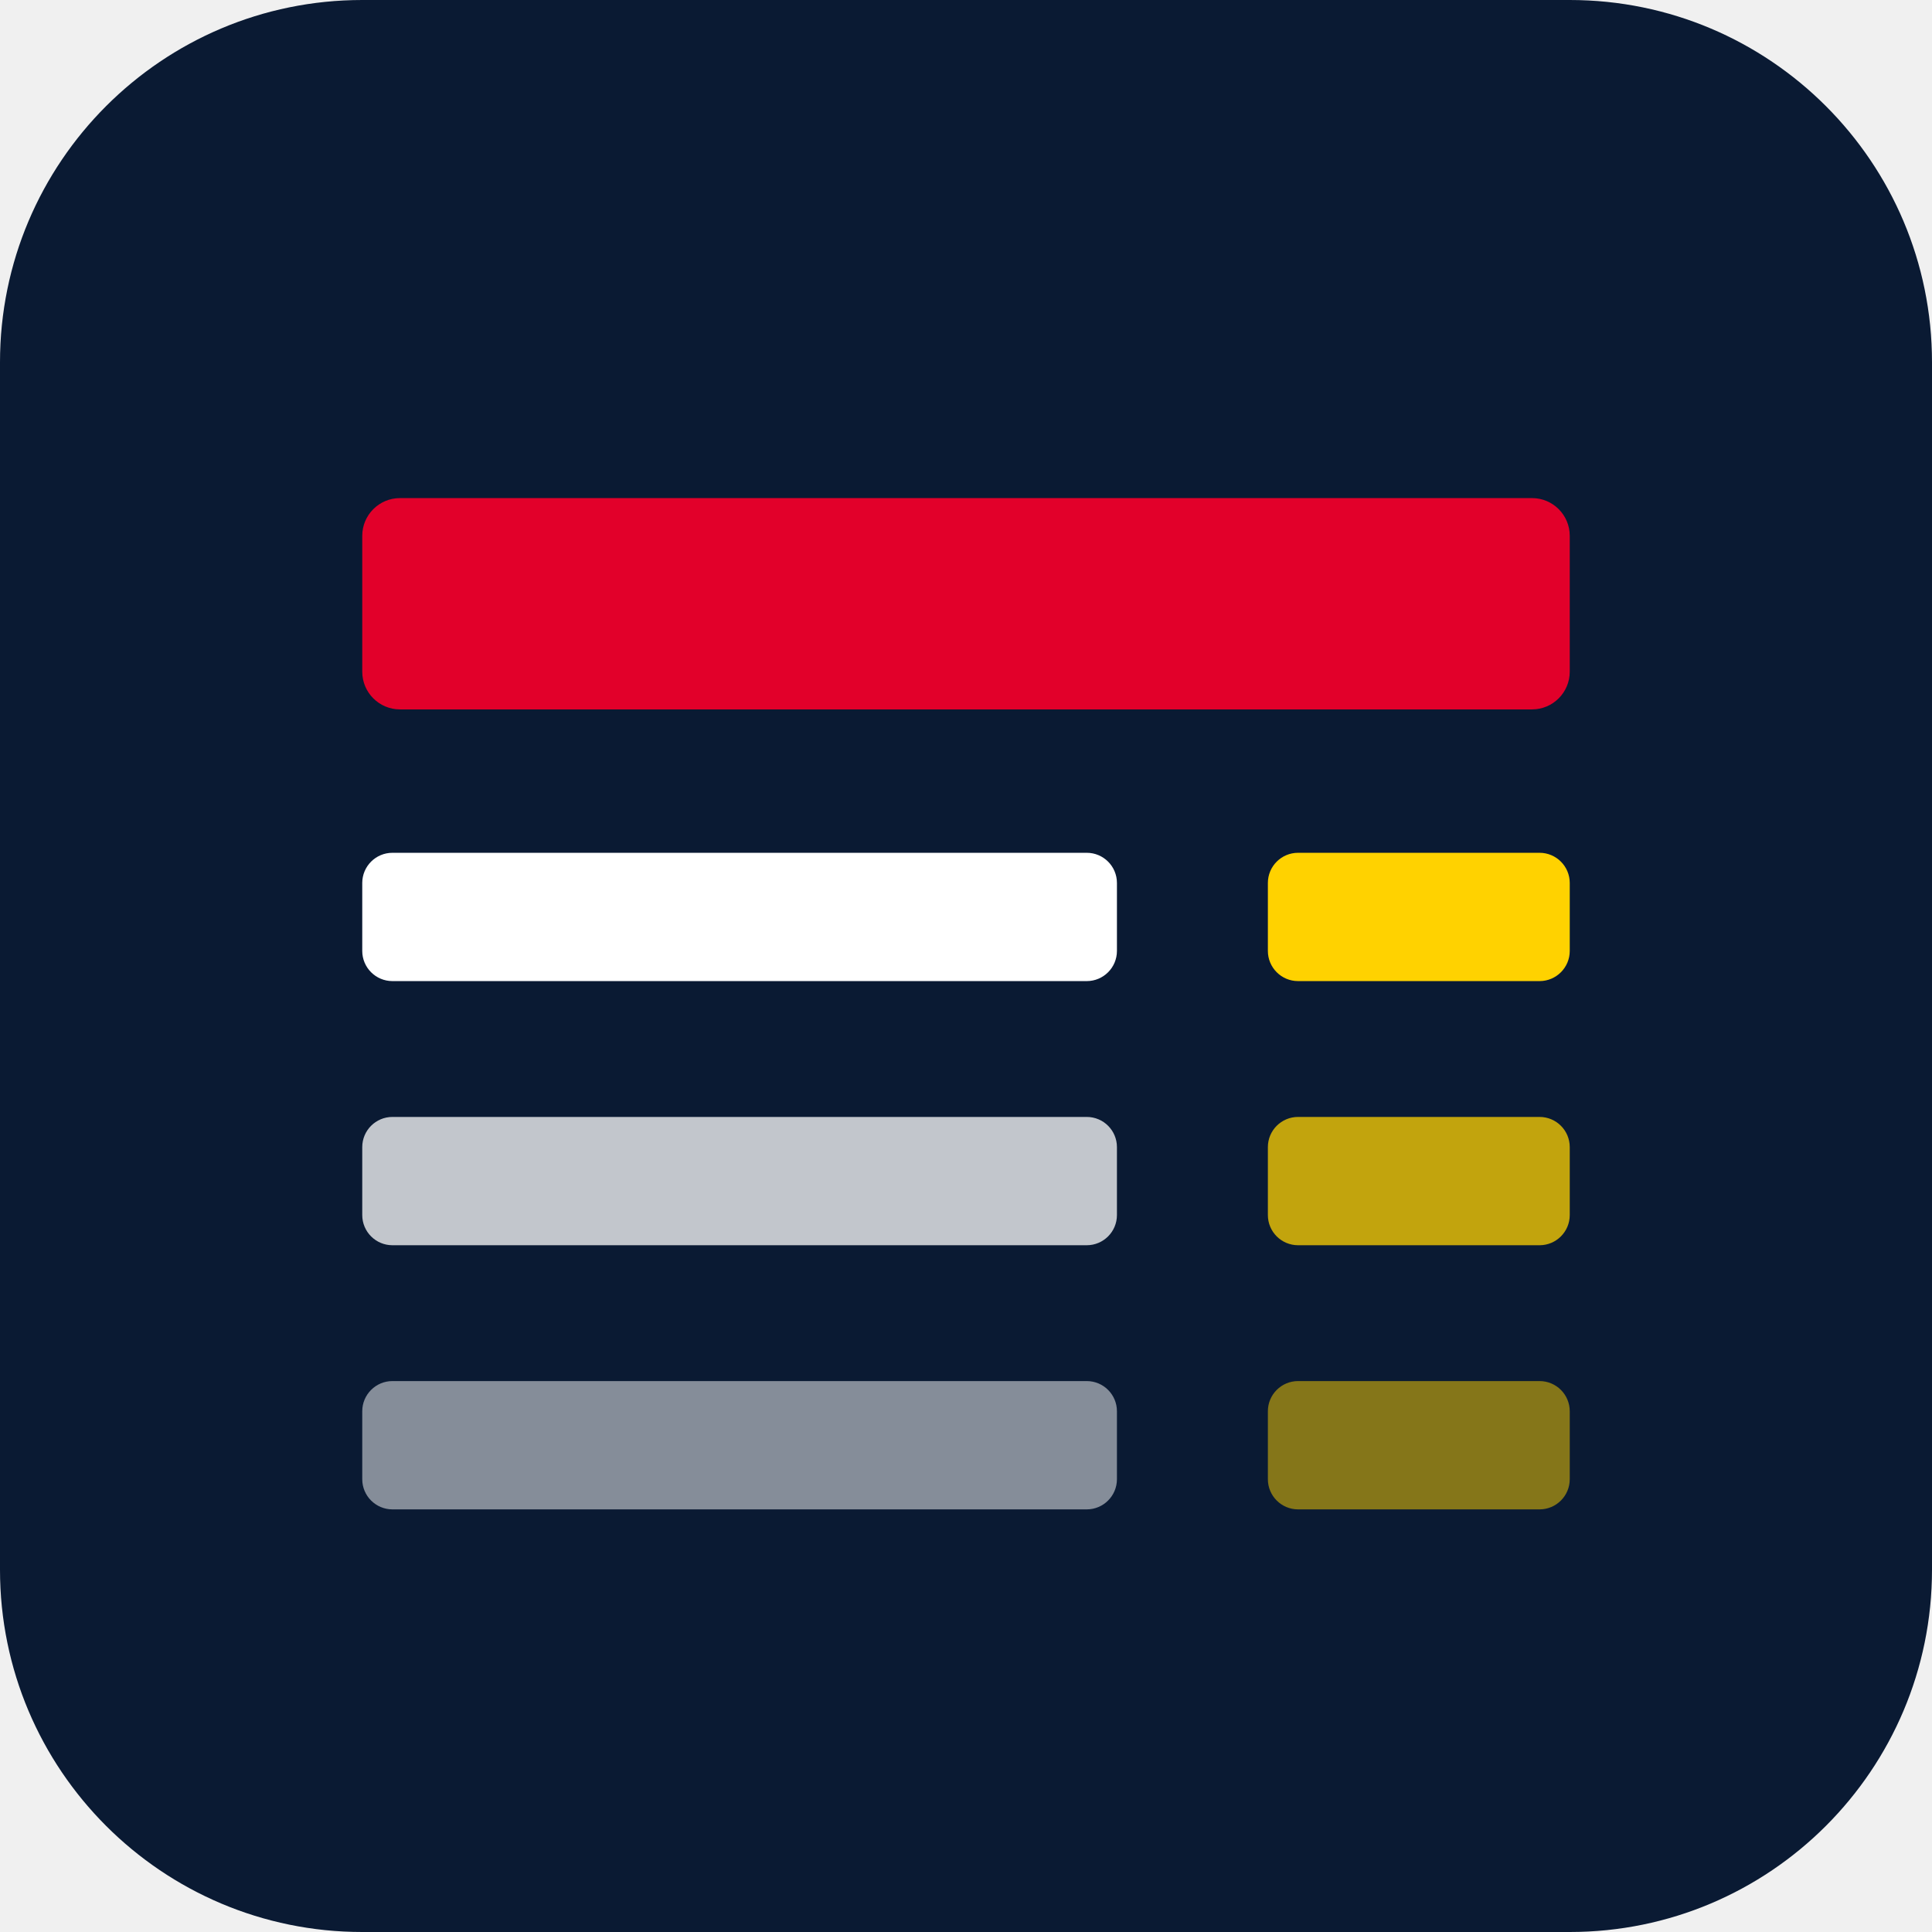
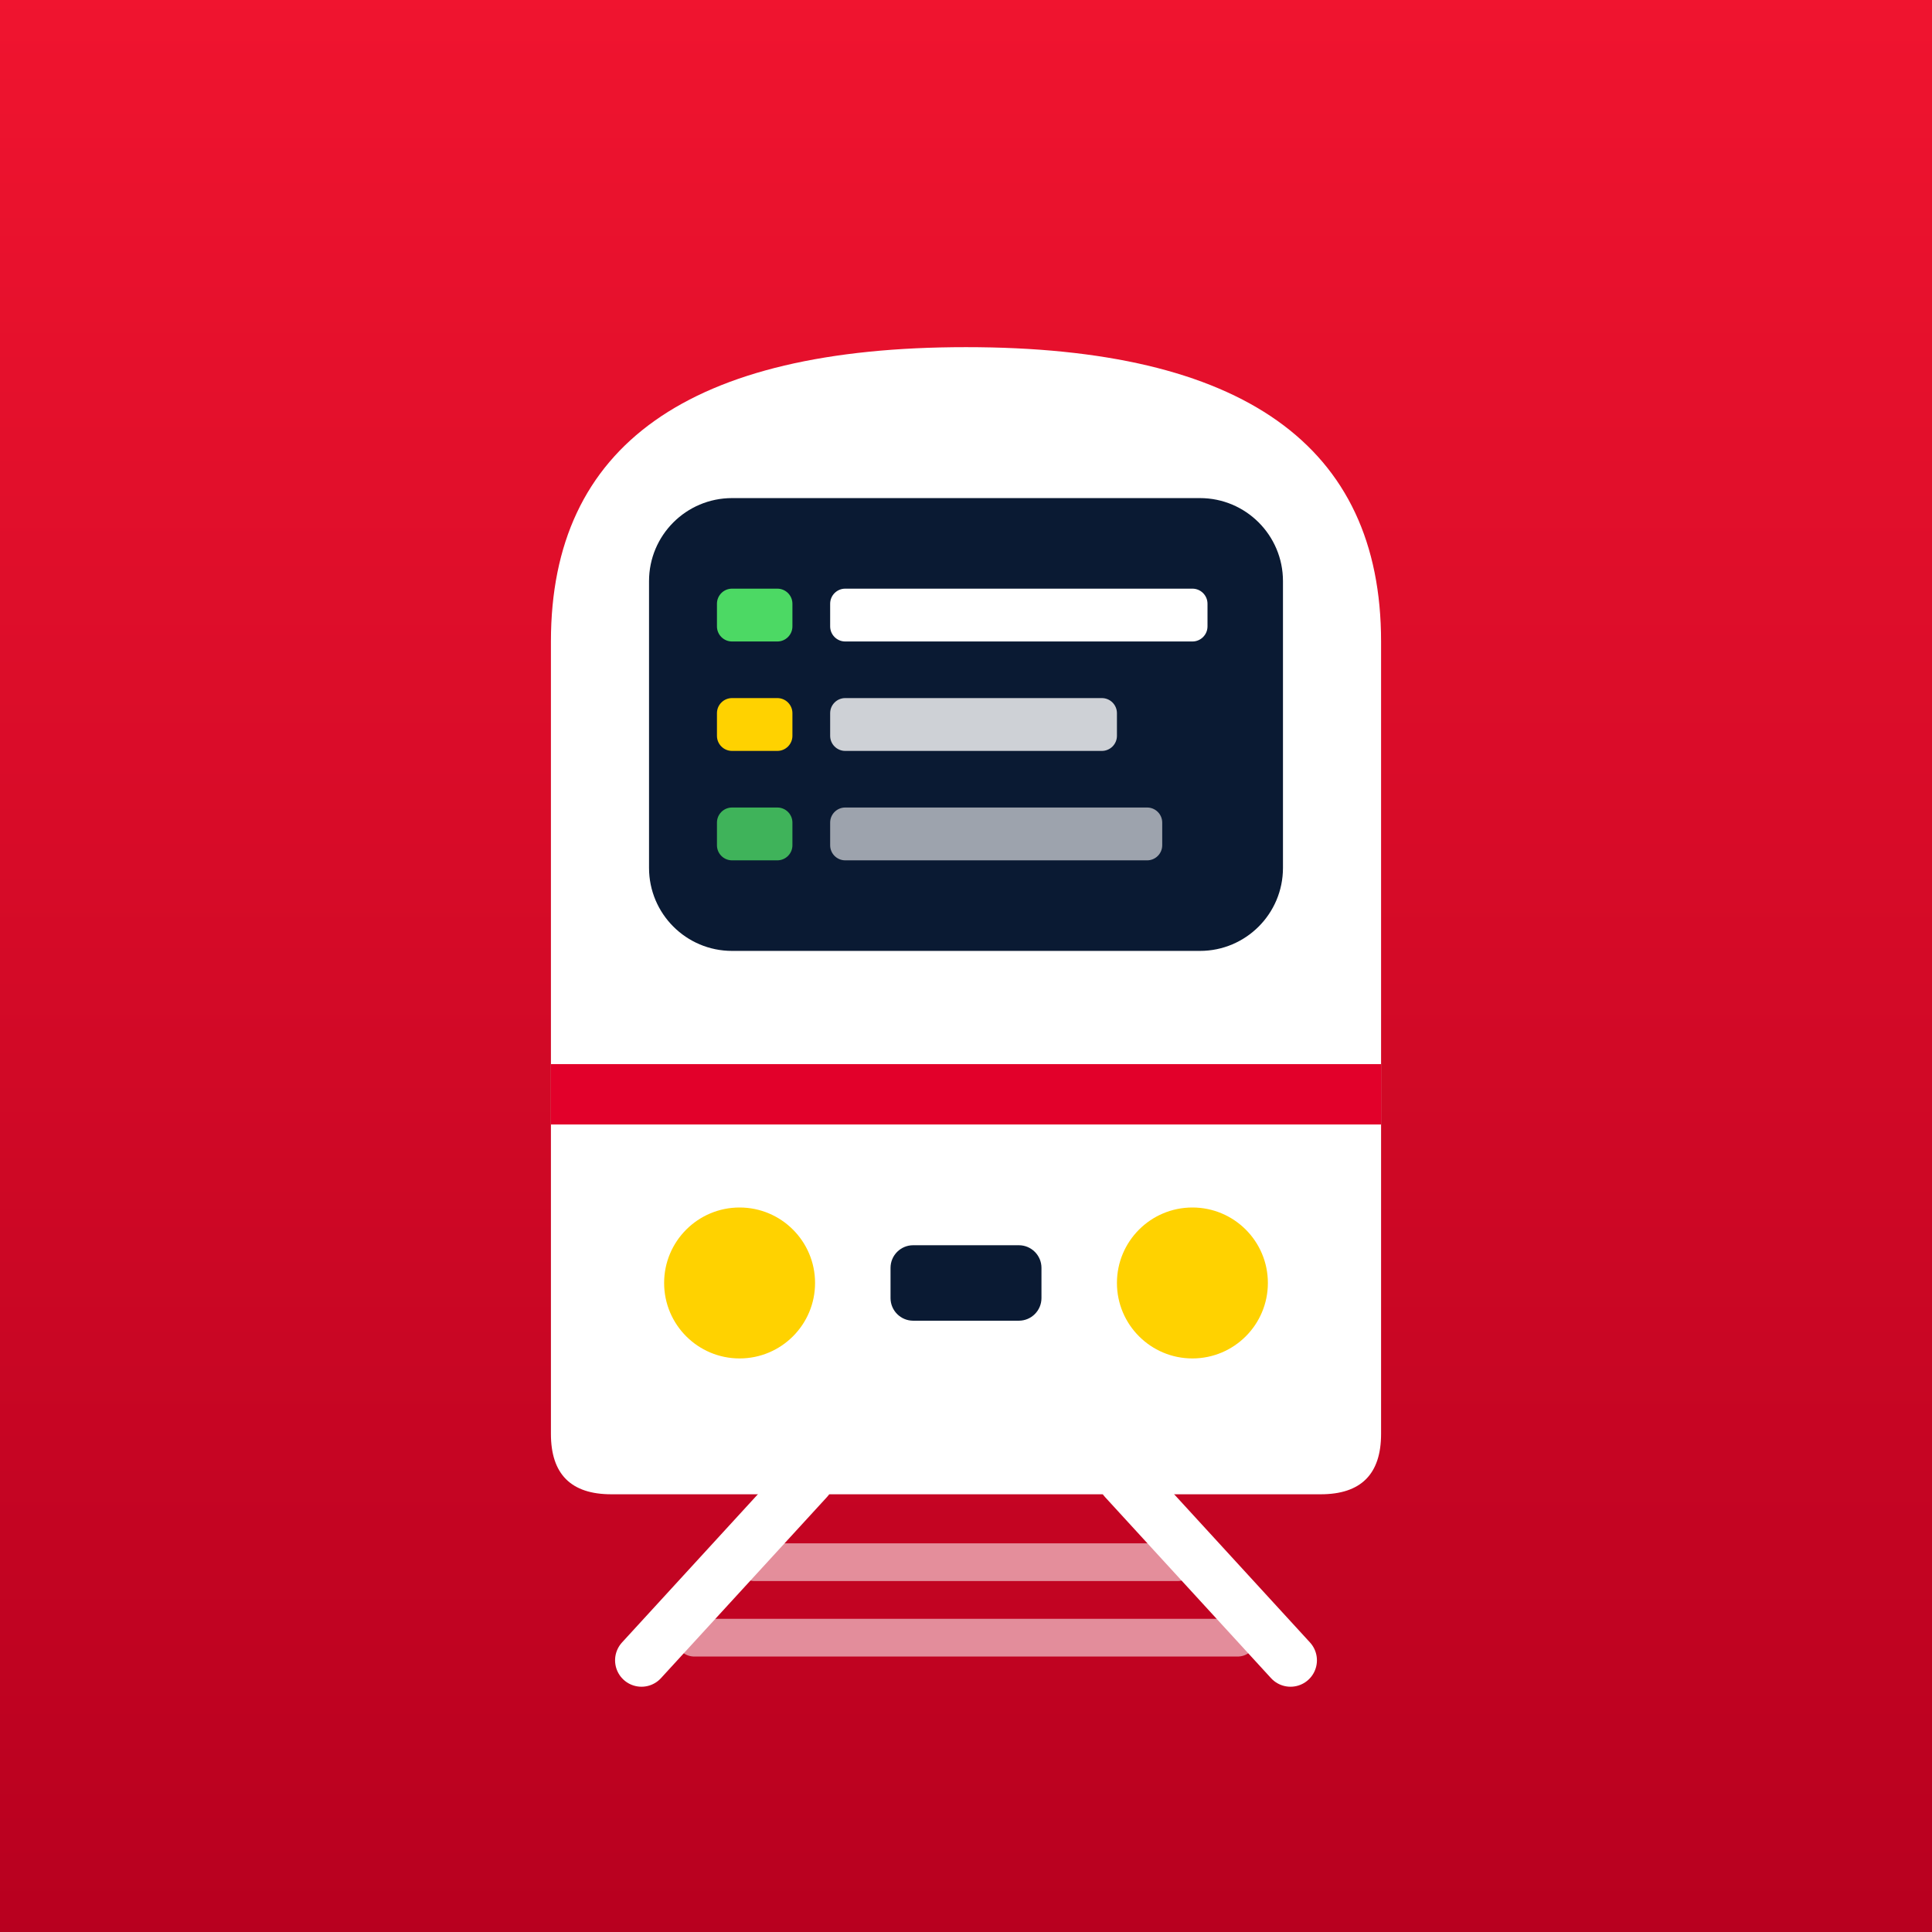
<svg xmlns="http://www.w3.org/2000/svg" viewBox="0 0 512 512">
-   <rect width="512" height="512" rx="96" fill="#0a1a33" />
-   <rect x="96" y="132" width="320" height="56" rx="10" fill="#e2002a" />
-   <rect x="96" y="226" width="200" height="34" rx="8" fill="#ffffff" />
-   <rect x="336" y="226" width="80" height="34" rx="8" fill="#ffd200" />
-   <rect x="96" y="296" width="200" height="34" rx="8" fill="#ffffff" opacity=".75" />
-   <rect x="336" y="296" width="80" height="34" rx="8" fill="#ffd200" opacity=".75" />
-   <rect x="96" y="366" width="200" height="34" rx="8" fill="#ffffff" opacity=".5" />
-   <rect x="336" y="366" width="80" height="34" rx="8" fill="#ffd200" opacity=".5" />
+   <defs>
+     <linearGradient id="bg" x1="0" y1="0" x2="0" y2="1">
+       <stop offset="0" stop-color="#f0142f" />
+       <stop offset="1" stop-color="#b8001f" />
+     </linearGradient>
+   </defs>
+   <rect width="512" height="512" fill="url(#bg)" />
+   <path d="M214 392 L170 440 M298 392 L342 440" stroke="#ffffff" stroke-width="14" stroke-linecap="round" />
+   <path d="M200 414 H312 M184 434 H328" stroke="#ffffff" stroke-opacity=".55" stroke-width="10" stroke-linecap="round" />
+   <path d="M146 380 V170 Q146 92 256 92 Q366 92 366 170 V380 Q366 396 350 396 H162 Q146 396 146 380 Z" fill="#ffffff" />
+   <rect x="172" y="132" width="168" height="120" rx="22" fill="#0a1a33" />
+   <rect x="190" y="156" width="20" height="14" rx="4" fill="#4cd964" />
+   <rect x="220" y="156" width="100" height="14" rx="4" fill="#ffffff" />
+   <rect x="190" y="185" width="20" height="14" rx="4" fill="#ffd200" />
+   <rect x="220" y="185" width="76" height="14" rx="4" fill="#ffffff" fill-opacity=".8" />
+   <rect x="190" y="214" width="20" height="14" rx="4" fill="#4cd964" fill-opacity=".8" />
+   <rect x="220" y="214" width="88" height="14" rx="4" fill="#ffffff" fill-opacity=".6" />
+   <rect x="146" y="282" width="220" height="16" fill="#e2002a" />
+   <circle cx="196" cy="340" r="20" fill="#ffd200" />
+   <circle cx="316" cy="340" r="20" fill="#ffd200" />
+   <rect x="236" y="330" width="40" height="20" rx="6" fill="#0a1a33" />
</svg>
